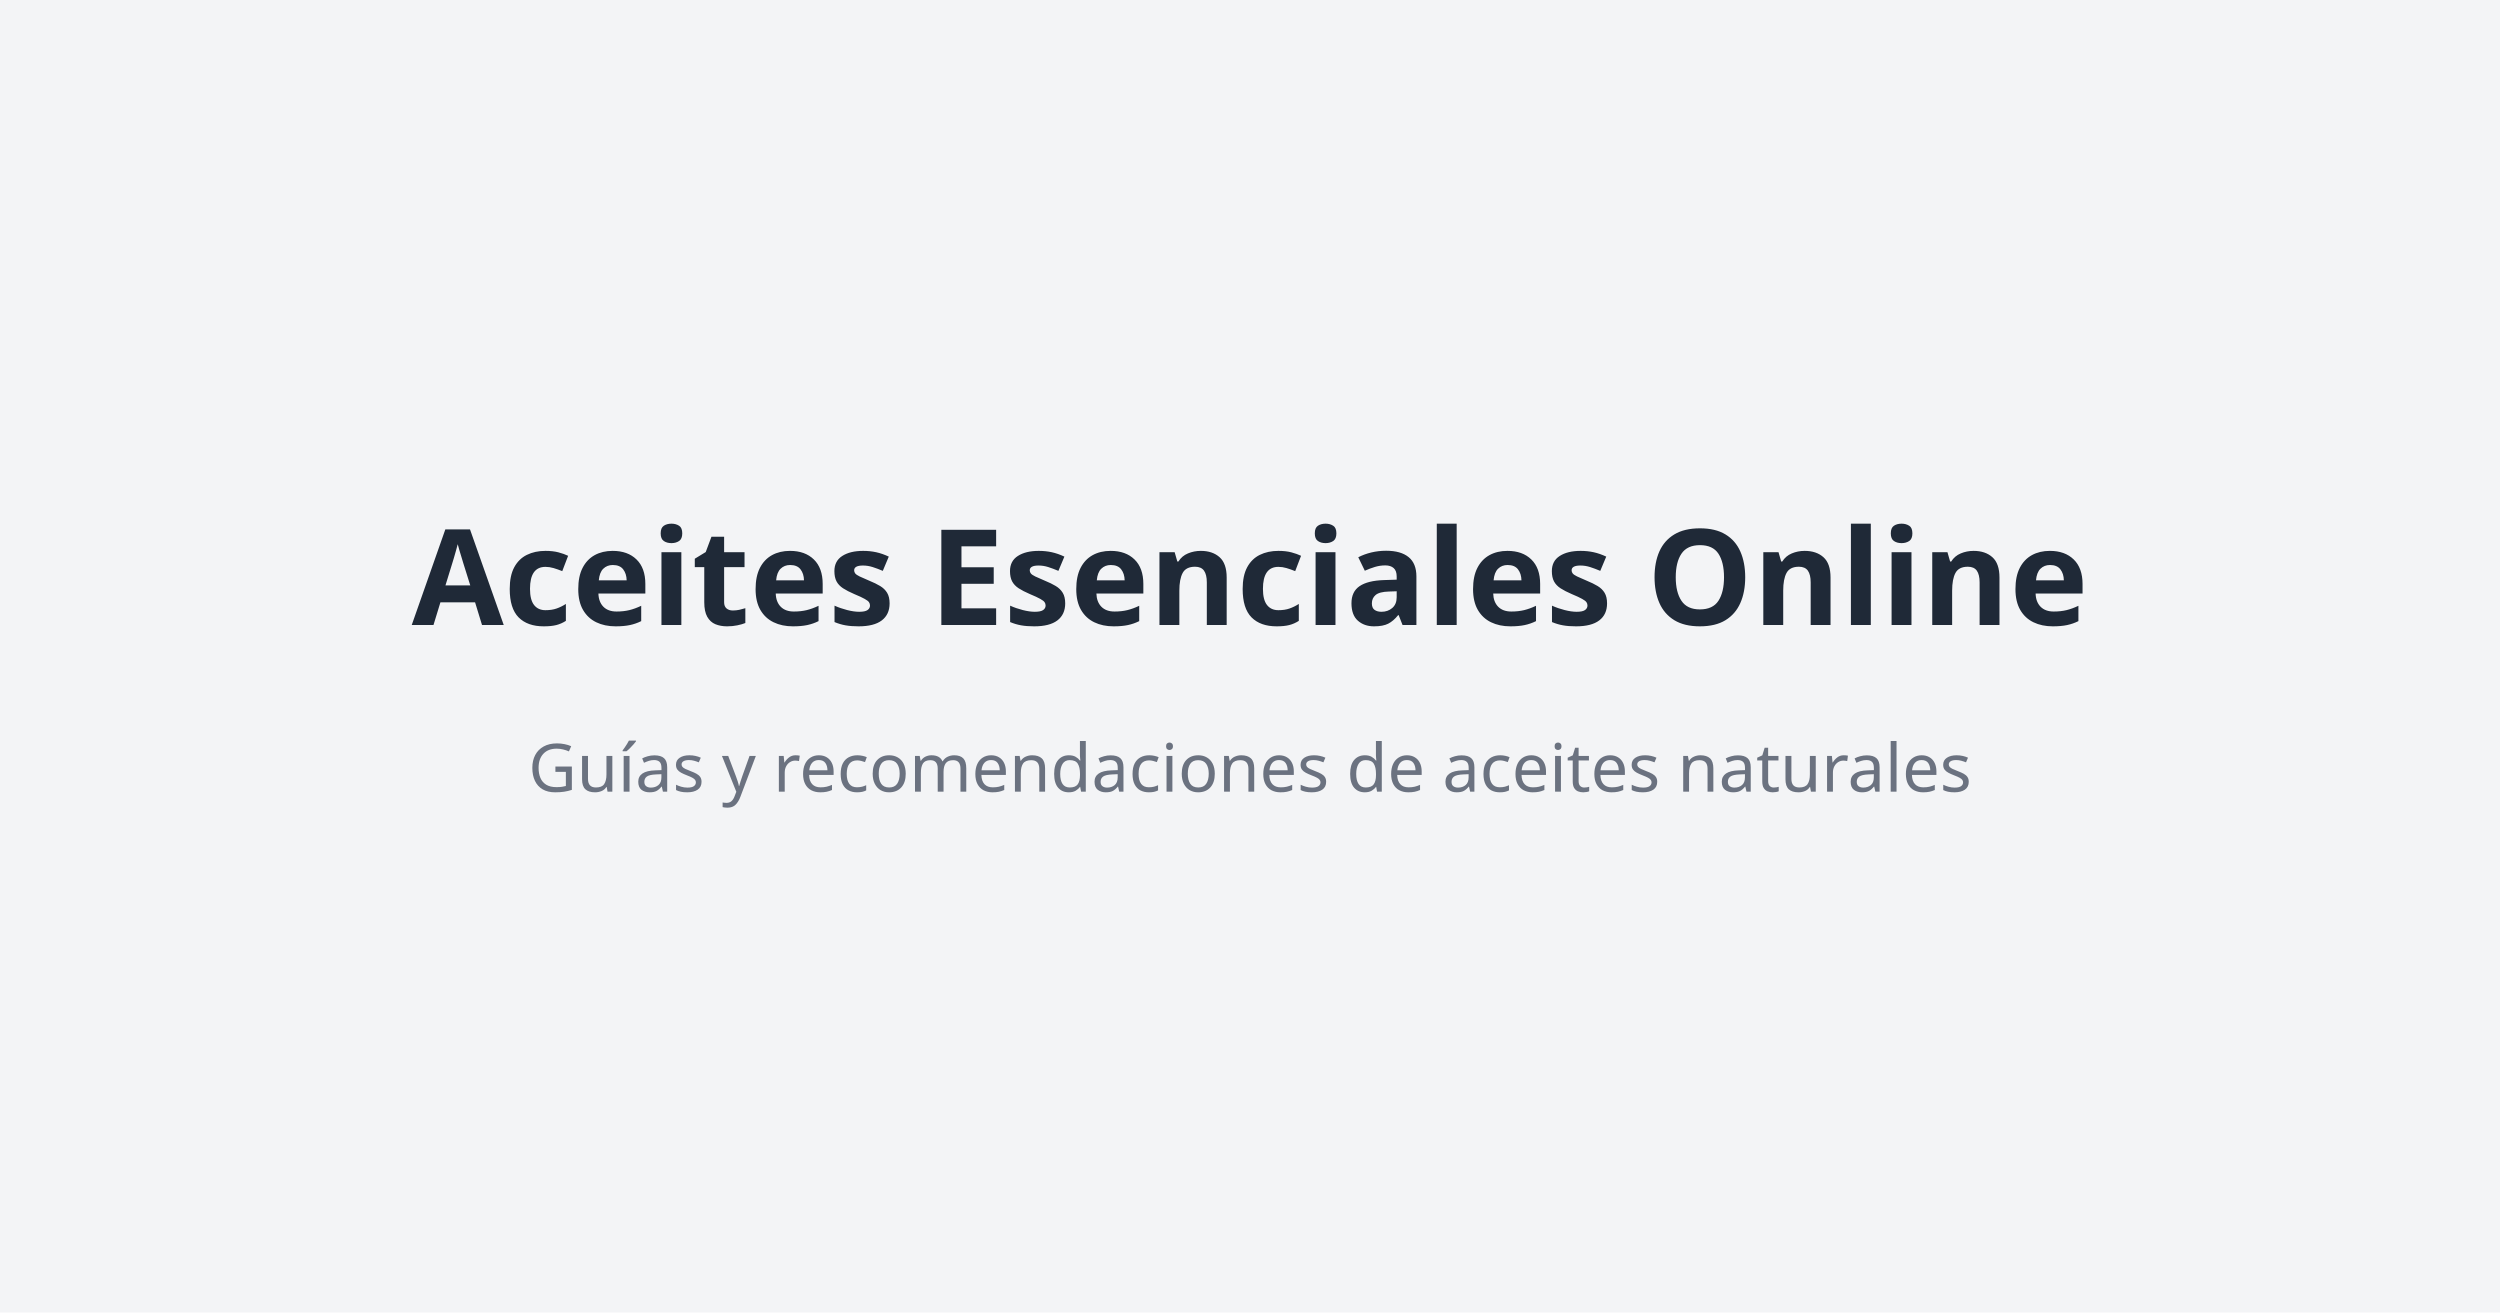
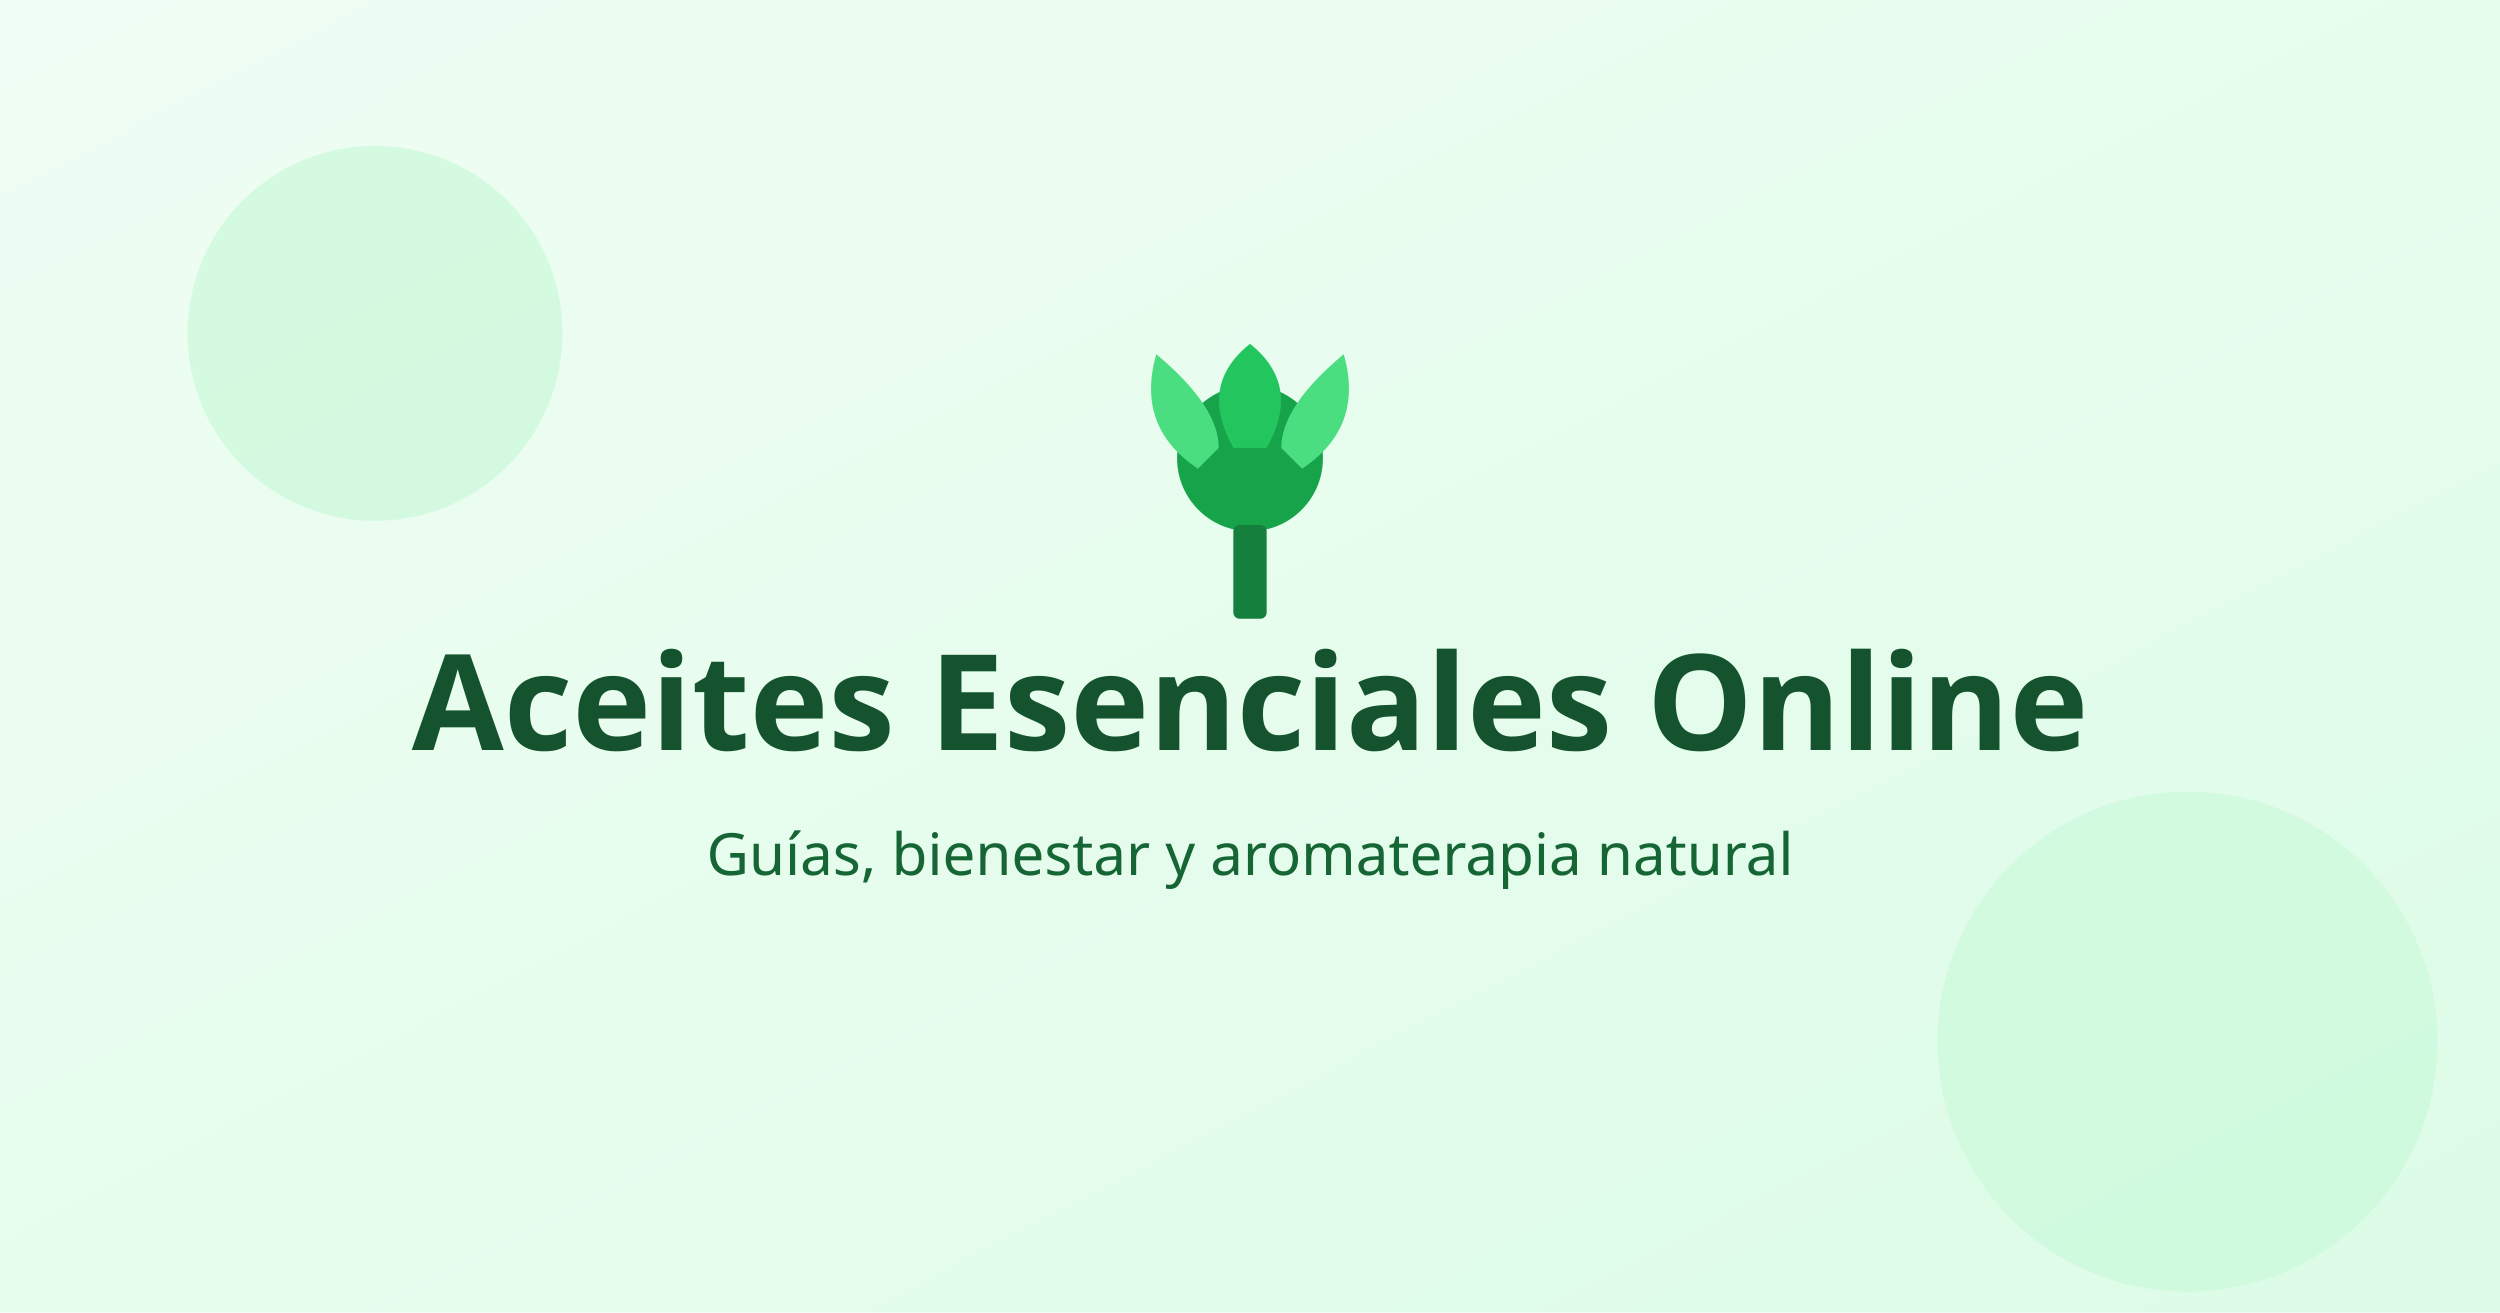
<svg xmlns="http://www.w3.org/2000/svg" width="1200" height="630" viewBox="0 0 1200 630">
-   <rect width="1200" height="630" fill="#f3f4f6" />
-   <text x="600" y="300" text-anchor="middle" font-family="sans-serif" font-size="64" fill="#1f2937" font-weight="bold">Aceites Esenciales Online</text>
-   <text x="600" y="380" text-anchor="middle" font-family="sans-serif" font-size="32" fill="#6b7280">Guías y recomendaciones de aceites naturales</text>
+   <defs>
+     <linearGradient id="ogGrad" x1="0%" y1="0%" x2="100%" y2="100%">
+       <stop offset="0%" stop-color="#f0fdf4" />
+       <stop offset="100%" stop-color="#dcfce7" />
+     </linearGradient>
+   </defs>
+   <rect width="1200" height="630" fill="url(#ogGrad)" />
+   <circle cx="180" cy="160" r="90" fill="#bbf7d0" opacity="0.5" />
+   <circle cx="1050" cy="500" r="120" fill="#bbf7d0" opacity="0.4" />
+   <g transform="translate(600,260)">
+     <circle cx="0" cy="-40" r="35" fill="#16a34a" />
+     <path d="M-8,-45 Q-25,-75 0,-95 Q25,-75 8,-45" fill="#22c55e" />
+     <path d="M-25,-35 Q-55,-55 -45,-90 Q-15,-65 -15,-45" fill="#4ade80" />
+     <path d="M25,-35 Q55,-55 45,-90 Q15,-65 15,-45" fill="#4ade80" />
+     <rect x="-8" y="-8" width="16" height="45" rx="3" fill="#15803d" />
+   </g>
+   <text x="600" y="360" text-anchor="middle" font-family="system-ui, sans-serif" font-size="64" fill="#14532d" font-weight="800">Aceites Esenciales Online</text>
+   <text x="600" y="420" text-anchor="middle" font-family="system-ui, sans-serif" font-size="28" fill="#166534">Guías, bienestar y aromaterapia natural</text>
</svg>
